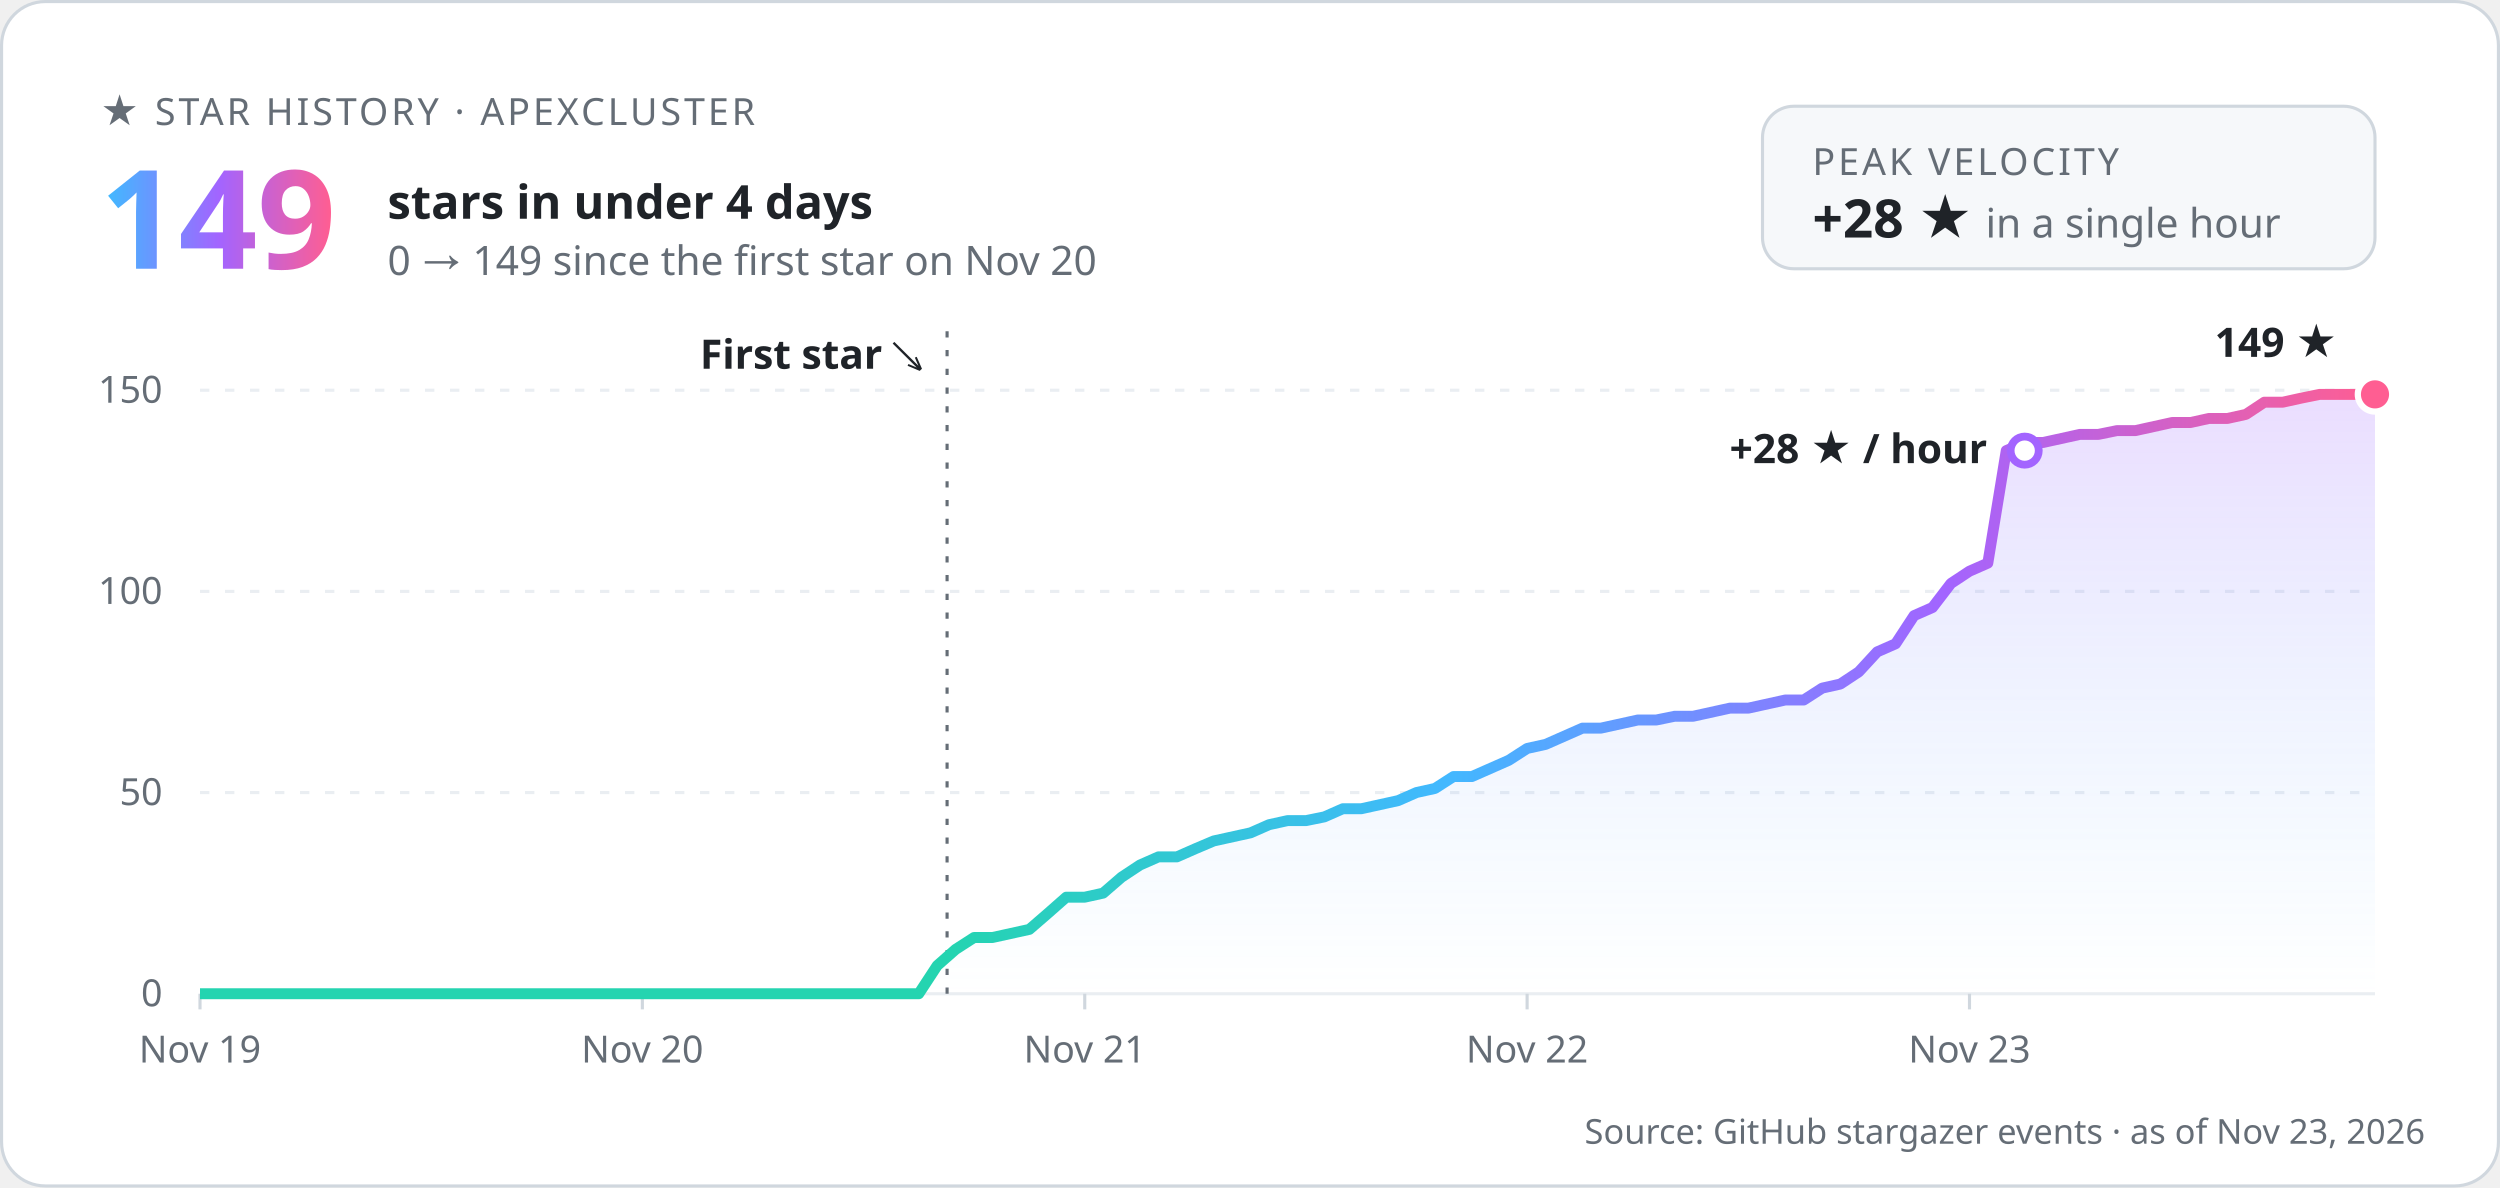
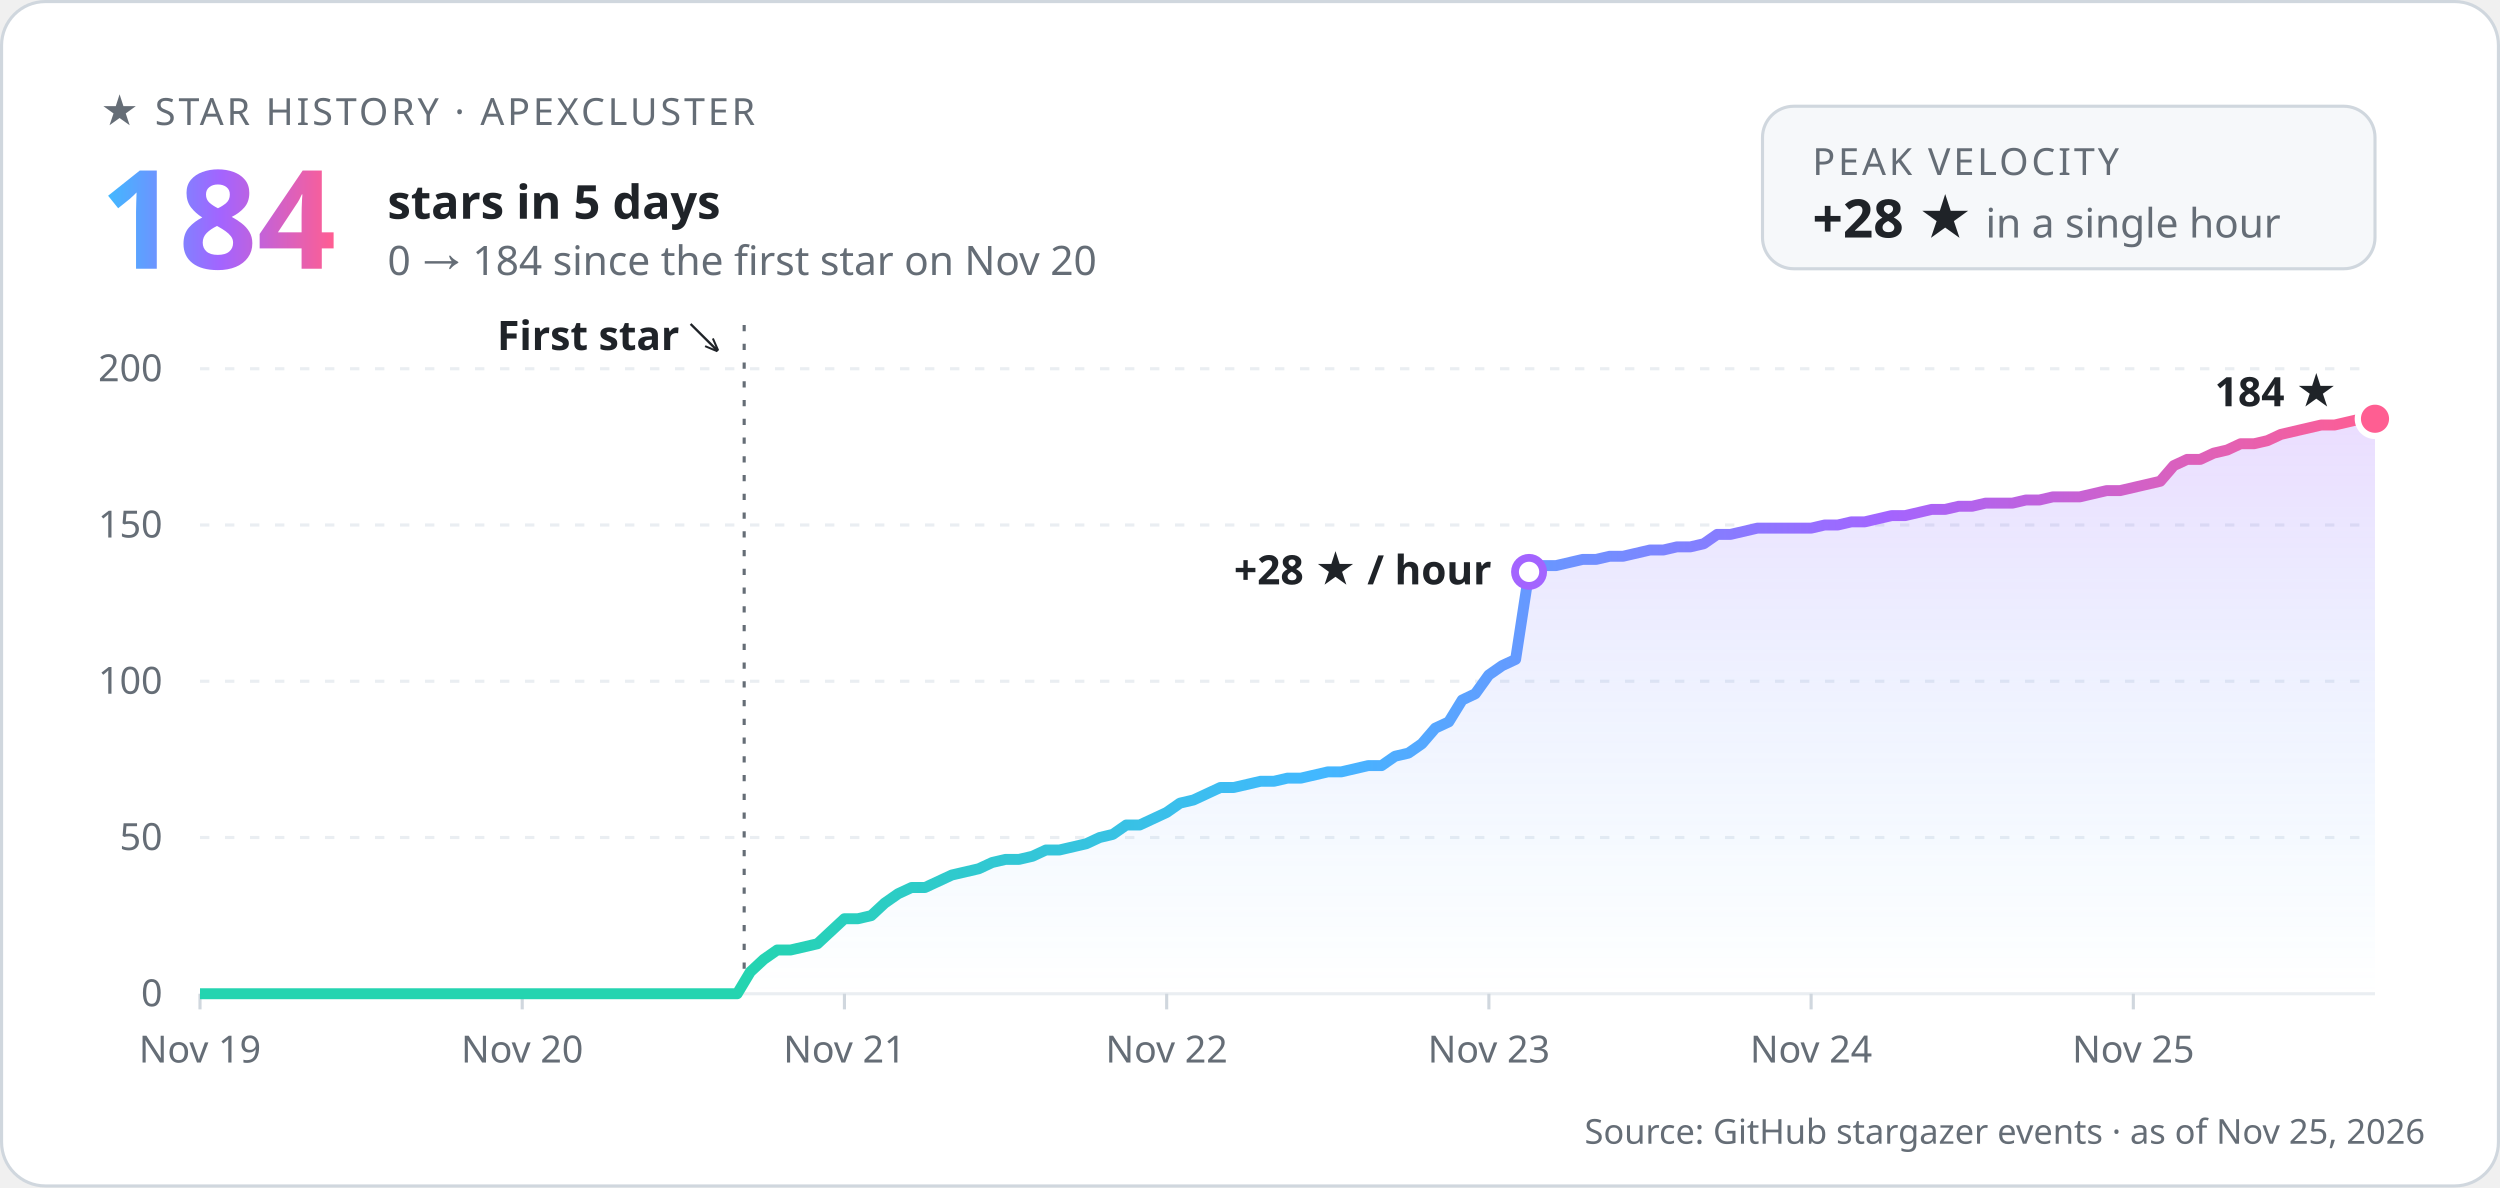
- <svg xmlns="http://www.w3.org/2000/svg" width="800" height="380" viewBox="0 0 800 380" role="img" aria-label="ApexCluster star history: 0 to 149 stars in under 4 days">
+ <svg xmlns="http://www.w3.org/2000/svg" width="800" height="380" viewBox="0 0 800 380" role="img" aria-label="ApexCluster star history: 0 to 184 stars in 5 days">
  <defs>
-     <linearGradient id="stroke" gradientUnits="userSpaceOnUse" x1="303.066" x2="760" y1="0" y2="0">
+     <linearGradient id="stroke" gradientUnits="userSpaceOnUse" x1="238.135" x2="760" y1="0" y2="0">
      <stop offset="0" stop-color="#24d4b0" />
      <stop offset=".35" stop-color="#42b8ff" />
      <stop offset=".7" stop-color="#a364ff" />
      <stop offset="1" stop-color="#ff5e92" />
    </linearGradient>
    <linearGradient id="fill" x1="0" x2="0" y1="0" y2="1">
      <stop offset="0" stop-color="#a364ff" stop-opacity="0.22" />
      <stop offset="1" stop-color="#42b8ff" stop-opacity="0" />
    </linearGradient>
    <linearGradient id="num" x1="0" x2="1">
      <stop offset="0" stop-color="#42b8ff" />
      <stop offset=".5" stop-color="#a364ff" />
      <stop offset="1" stop-color="#ff5e92" />
    </linearGradient>
    <clipPath id="reveal">
      <rect x="64" y="0" width="716" height="380">
        <animate attributeName="width" from="0" to="716" dur="2.4s" begin="0s" fill="freeze" calcMode="spline" keySplines=".4 0 .2 1" keyTimes="0;1" />
      </rect>
    </clipPath>
    <style>
    text{font-family:-apple-system,BlinkMacSystemFont,'Segoe UI','Noto Sans',Helvetica,Arial,sans-serif}
    .ax{font-size:12px;fill:#656d76}
    .lab{font-size:12px;fill:#656d76;letter-spacing:.08em}
    .ann{font-size:13px;font-weight:600;fill:#1f2328}
-     .pulse{transform-origin:760.0px 126.2px;animation:p 2s ease-out 2.6s infinite;opacity:0}
+     .pulse{transform-origin:760.0px 134.0px;animation:p 2s ease-out 2.6s infinite;opacity:0}
    @keyframes p{0%{transform:scale(1);opacity:.55}100%{transform:scale(3.2);opacity:0}}
    .late{animation:f .6s ease 2.4s backwards}
    @keyframes f{from{opacity:0}to{opacity:1}}
  </style>
  </defs>
  <rect x=".5" y=".5" width="799" height="379" rx="14" fill="#ffffff" stroke="#d0d7de" />
  <text x="32" y="40" class="lab">★ STAR HISTORY · APEXCLUSTER</text>
-   <text x="32" y="86" font-size="44" font-weight="700" fill="url(#num)">149</text>
-   <text x="124" y="70" font-size="15" font-weight="600" fill="#1f2328">stars in under 4 days</text>
-   <text x="124" y="88" font-size="13" fill="#656d76">0 → 149 since the first star on Nov 20</text>
+   <text x="32" y="86" font-size="44" font-weight="700" fill="url(#num)">184</text>
+   <text x="124" y="70" font-size="15" font-weight="600" fill="#1f2328">stars in 5 days</text>
+   <text x="124" y="88" font-size="13" fill="#656d76">0 → 184 since the first star on Nov 20</text>
  <g transform="translate(564 34)">
    <rect width="196" height="52" rx="10" fill="#f6f8fa" stroke="#d0d7de" />
    <text x="16" y="22" class="lab">PEAK VELOCITY</text>
    <text x="16" y="42" font-size="17" font-weight="700" fill="#1f2328">+28 ★ <tspan font-size="13" font-weight="400" fill="#656d76">in a single hour</tspan>
    </text>
  </g>
  <line x1="64" x2="760" y1="318" y2="318" stroke="#eaeef2" />
  <text x="52" y="322" text-anchor="end" class="ax">0</text>
-   <line x1="64" x2="760" y1="253.625" y2="253.625" stroke="#eaeef2" stroke-dasharray="3 5" />
-   <text x="52" y="257.625" text-anchor="end" class="ax">50</text>
-   <line x1="64" x2="760" y1="189.25" y2="189.25" stroke="#eaeef2" stroke-dasharray="3 5" />
-   <text x="52" y="193.25" text-anchor="end" class="ax">100</text>
-   <line x1="64" x2="760" y1="124.875" y2="124.875" stroke="#eaeef2" stroke-dasharray="3 5" />
-   <text x="52" y="128.875" text-anchor="end" class="ax">150</text>
+   <line x1="64" x2="760" y1="268" y2="268" stroke="#eaeef2" stroke-dasharray="3 5" />
+   <text x="52" y="272" text-anchor="end" class="ax">50</text>
+   <line x1="64" x2="760" y1="218" y2="218" stroke="#eaeef2" stroke-dasharray="3 5" />
+   <text x="52" y="222" text-anchor="end" class="ax">100</text>
+   <line x1="64" x2="760" y1="168" y2="168" stroke="#eaeef2" stroke-dasharray="3 5" />
+   <text x="52" y="172" text-anchor="end" class="ax">150</text>
+   <line x1="64" x2="760" y1="118" y2="118" stroke="#eaeef2" stroke-dasharray="3 5" />
+   <text x="52" y="122" text-anchor="end" class="ax">200</text>
  <line x1="64" x2="64" y1="318" y2="323" stroke="#d0d7de" />
  <text x="64" y="340" text-anchor="middle" class="ax">Nov 19</text>
-   <line x1="205.559" x2="205.559" y1="318" y2="323" stroke="#d0d7de" />
-   <text x="205.559" y="340" text-anchor="middle" class="ax">Nov 20</text>
-   <line x1="347.119" x2="347.119" y1="318" y2="323" stroke="#d0d7de" />
-   <text x="347.119" y="340" text-anchor="middle" class="ax">Nov 21</text>
-   <line x1="488.678" x2="488.678" y1="318" y2="323" stroke="#d0d7de" />
-   <text x="488.678" y="340" text-anchor="middle" class="ax">Nov 22</text>
-   <line x1="630.237" x2="630.237" y1="318" y2="323" stroke="#d0d7de" />
-   <text x="630.237" y="340" text-anchor="middle" class="ax">Nov 23</text>
-   <line x1="303.066" x2="303.066" y1="106" y2="318" stroke="#656d76" stroke-dasharray="2 4" class="late" />
-   <text x="295.066" y="118" text-anchor="end" class="ann late">First star ↘</text>
+   <line x1="167.111" x2="167.111" y1="318" y2="323" stroke="#d0d7de" />
+   <text x="167.111" y="340" text-anchor="middle" class="ax">Nov 20</text>
+   <line x1="270.222" x2="270.222" y1="318" y2="323" stroke="#d0d7de" />
+   <text x="270.222" y="340" text-anchor="middle" class="ax">Nov 21</text>
+   <line x1="373.333" x2="373.333" y1="318" y2="323" stroke="#d0d7de" />
+   <text x="373.333" y="340" text-anchor="middle" class="ax">Nov 22</text>
+   <line x1="476.444" x2="476.444" y1="318" y2="323" stroke="#d0d7de" />
+   <text x="476.444" y="340" text-anchor="middle" class="ax">Nov 23</text>
+   <line x1="579.556" x2="579.556" y1="318" y2="323" stroke="#d0d7de" />
+   <text x="579.556" y="340" text-anchor="middle" class="ax">Nov 24</text>
+   <line x1="682.667" x2="682.667" y1="318" y2="323" stroke="#d0d7de" />
+   <text x="682.667" y="340" text-anchor="middle" class="ax">Nov 25</text>
+   <line x1="238.135" x2="238.135" y1="104" y2="318" stroke="#656d76" stroke-dasharray="2 4" class="late" />
+   <text x="230.135" y="112" text-anchor="end" class="ann late">First star ↘</text>
  <g clip-path="url(#reveal)">
-     <path d="M64.0 318.0L69.9 318.0L75.8 318.0L81.7 318.0L87.6 318.0L93.5 318.0L99.4 318.0L105.3 318.0L111.2 318.0L117.1 318.0L123.0 318.0L128.9 318.0L134.8 318.0L140.7 318.0L146.6 318.0L152.5 318.0L158.4 318.0L164.3 318.0L170.2 318.0L176.1 318.0L182.0 318.0L187.9 318.0L193.8 318.0L199.7 318.0L205.6 318.0L211.5 318.0L217.4 318.0L223.3 318.0L229.2 318.0L235.1 318.0L240.9 318.0L246.8 318.0L252.7 318.0L258.6 318.0L264.5 318.0L270.4 318.0L276.3 318.0L282.2 318.0L288.1 318.0L294.0 318.0L299.9 309.0L305.8 303.8L311.7 300.0L317.6 300.0L323.5 298.7L329.4 297.4L335.3 292.3L341.2 287.1L347.1 287.1L353.0 285.8L358.9 280.7L364.8 276.8L370.7 274.2L376.6 274.2L382.5 271.6L388.4 269.1L394.3 267.8L400.2 266.5L406.1 263.9L412.0 262.6L417.9 262.6L423.8 261.4L429.7 258.8L435.6 258.8L441.5 257.5L447.4 256.2L453.3 253.6L459.2 252.3L465.1 248.5L471.0 248.5L476.9 245.9L482.8 243.3L488.7 239.5L494.6 238.2L500.5 235.6L506.4 233.0L512.3 233.0L518.2 231.7L524.1 230.4L530.0 230.4L535.9 229.2L541.8 229.2L547.7 227.9L553.6 226.6L559.5 226.6L565.4 225.3L571.3 224.0L577.2 224.0L583.1 220.2L588.9 218.9L594.8 215.0L600.7 208.6L606.6 206.0L612.5 197.0L618.4 194.4L624.3 186.7L630.2 182.8L636.1 180.2L642.0 144.2L647.9 141.6L653.8 141.6L659.7 140.3L665.6 139.0L671.5 139.0L677.4 137.8L683.3 137.8L689.2 136.5L695.1 135.2L701.0 135.2L706.9 133.9L712.8 133.9L718.7 132.6L724.6 128.7L730.5 128.7L736.4 127.4L742.3 126.2L748.2 126.2L754.1 126.2L760.0 126.2L760.0 318L64.0 318Z" fill="url(#fill)" />
-     <path d="M64.0 318.0L69.9 318.0L75.8 318.0L81.7 318.0L87.6 318.0L93.5 318.0L99.4 318.0L105.3 318.0L111.2 318.0L117.1 318.0L123.0 318.0L128.9 318.0L134.8 318.0L140.7 318.0L146.6 318.0L152.5 318.0L158.4 318.0L164.3 318.0L170.2 318.0L176.1 318.0L182.0 318.0L187.9 318.0L193.8 318.0L199.7 318.0L205.6 318.0L211.5 318.0L217.4 318.0L223.3 318.0L229.2 318.0L235.1 318.0L240.9 318.0L246.8 318.0L252.7 318.0L258.6 318.0L264.5 318.0L270.4 318.0L276.3 318.0L282.2 318.0L288.1 318.0L294.0 318.0L299.9 309.0L305.8 303.8L311.7 300.0L317.6 300.0L323.5 298.7L329.4 297.4L335.3 292.3L341.2 287.1L347.1 287.1L353.0 285.8L358.9 280.7L364.8 276.8L370.7 274.2L376.6 274.2L382.5 271.6L388.4 269.1L394.3 267.8L400.2 266.5L406.1 263.9L412.0 262.6L417.9 262.6L423.8 261.4L429.7 258.8L435.6 258.8L441.5 257.5L447.4 256.2L453.3 253.6L459.2 252.3L465.1 248.5L471.0 248.5L476.9 245.9L482.8 243.3L488.7 239.5L494.6 238.2L500.5 235.6L506.4 233.0L512.3 233.0L518.2 231.7L524.1 230.4L530.0 230.4L535.9 229.2L541.8 229.2L547.7 227.9L553.6 226.6L559.5 226.6L565.4 225.3L571.3 224.0L577.2 224.0L583.1 220.2L588.9 218.9L594.8 215.0L600.7 208.6L606.6 206.0L612.5 197.0L618.4 194.4L624.3 186.7L630.2 182.8L636.1 180.2L642.0 144.2L647.9 141.6L653.8 141.6L659.7 140.3L665.6 139.0L671.5 139.0L677.4 137.8L683.3 137.8L689.2 136.5L695.1 135.2L701.0 135.2L706.9 133.9L712.8 133.9L718.7 132.6L724.6 128.7L730.5 128.7L736.4 127.4L742.3 126.2L748.2 126.2L754.1 126.2L760.0 126.2" fill="none" stroke="url(#stroke)" stroke-width="3.5" stroke-linejoin="round" stroke-linecap="round" />
+     <path d="M64.0 318.0L68.3 318.0L72.6 318.0L76.9 318.0L81.2 318.0L85.5 318.0L89.8 318.0L94.1 318.0L98.4 318.0L102.7 318.0L107.0 318.0L111.3 318.0L115.6 318.0L119.9 318.0L124.1 318.0L128.4 318.0L132.7 318.0L137.0 318.0L141.3 318.0L145.6 318.0L149.9 318.0L154.2 318.0L158.5 318.0L162.8 318.0L167.1 318.0L171.4 318.0L175.7 318.0L180.0 318.0L184.3 318.0L188.6 318.0L192.9 318.0L197.2 318.0L201.5 318.0L205.8 318.0L210.1 318.0L214.4 318.0L218.7 318.0L223.0 318.0L227.3 318.0L231.6 318.0L235.9 318.0L240.1 311.0L244.4 307.0L248.7 304.0L253.0 304.0L257.3 303.0L261.6 302.0L265.9 298.0L270.2 294.0L274.5 294.0L278.8 293.0L283.1 289.0L287.4 286.0L291.7 284.0L296.0 284.0L300.3 282.0L304.6 280.0L308.9 279.0L313.2 278.0L317.5 276.0L321.8 275.0L326.1 275.0L330.4 274.0L334.7 272.0L339.0 272.0L343.3 271.0L347.6 270.0L351.9 268.0L356.1 267.0L360.4 264.0L364.7 264.0L369.0 262.0L373.3 260.0L377.6 257.0L381.9 256.0L386.2 254.0L390.5 252.0L394.8 252.0L399.1 251.0L403.4 250.0L407.7 250.0L412.0 249.0L416.3 249.0L420.6 248.0L424.9 247.0L429.2 247.0L433.5 246.0L437.8 245.0L442.1 245.0L446.4 242.0L450.7 241.0L455.0 238.0L459.3 233.0L463.6 231.0L467.9 224.0L472.1 222.0L476.4 216.0L480.7 213.0L485.0 211.0L489.3 183.0L493.6 181.0L497.9 181.0L502.2 180.0L506.5 179.0L510.8 179.0L515.1 178.0L519.4 178.0L523.7 177.0L528.0 176.0L532.3 176.0L536.6 175.0L540.9 175.0L545.2 174.0L549.5 171.0L553.8 171.0L558.1 170.0L562.4 169.0L566.7 169.0L571.0 169.0L575.3 169.0L579.6 169.0L583.9 168.0L588.1 168.0L592.4 167.0L596.7 167.0L601.0 166.0L605.3 165.0L609.6 165.0L613.9 164.0L618.2 163.0L622.5 163.0L626.8 162.0L631.1 162.0L635.4 161.0L639.7 161.0L644.0 161.0L648.3 160.0L652.6 160.0L656.9 159.0L661.2 159.0L665.5 159.0L669.8 158.0L674.1 157.0L678.4 157.0L682.7 156.0L687.0 155.0L691.3 154.0L695.6 149.0L699.9 147.0L704.1 147.0L708.4 145.0L712.7 144.0L717.0 142.0L721.3 142.0L725.6 141.0L729.9 139.0L734.2 138.0L738.5 137.0L742.8 136.0L747.1 136.0L751.4 135.0L755.7 134.0L760.0 134.0L760.0 318L64.0 318Z" fill="url(#fill)" />
+     <path d="M64.0 318.0L68.3 318.0L72.6 318.0L76.9 318.0L81.2 318.0L85.5 318.0L89.8 318.0L94.1 318.0L98.4 318.0L102.7 318.0L107.0 318.0L111.3 318.0L115.6 318.0L119.9 318.0L124.1 318.0L128.4 318.0L132.7 318.0L137.0 318.0L141.3 318.0L145.6 318.0L149.9 318.0L154.2 318.0L158.5 318.0L162.8 318.0L167.1 318.0L171.4 318.0L175.7 318.0L180.0 318.0L184.3 318.0L188.6 318.0L192.9 318.0L197.2 318.0L201.5 318.0L205.8 318.0L210.1 318.0L214.4 318.0L218.7 318.0L223.0 318.0L227.3 318.0L231.6 318.0L235.9 318.0L240.1 311.0L244.4 307.0L248.7 304.0L253.0 304.0L257.3 303.0L261.6 302.0L265.9 298.0L270.2 294.0L274.5 294.0L278.8 293.0L283.1 289.0L287.4 286.0L291.7 284.0L296.0 284.0L300.3 282.0L304.6 280.0L308.9 279.0L313.2 278.0L317.5 276.0L321.8 275.0L326.1 275.0L330.4 274.0L334.7 272.0L339.0 272.0L343.3 271.0L347.6 270.0L351.9 268.0L356.1 267.0L360.4 264.0L364.7 264.0L369.0 262.0L373.3 260.0L377.6 257.0L381.9 256.0L386.2 254.0L390.5 252.0L394.8 252.0L399.1 251.0L403.4 250.0L407.7 250.0L412.0 249.0L416.3 249.0L420.6 248.0L424.9 247.0L429.2 247.0L433.5 246.0L437.8 245.0L442.1 245.0L446.4 242.0L450.7 241.0L455.0 238.0L459.3 233.0L463.6 231.0L467.9 224.0L472.1 222.0L476.4 216.0L480.7 213.0L485.0 211.0L489.3 183.0L493.6 181.0L497.9 181.0L502.2 180.0L506.5 179.0L510.8 179.0L515.1 178.0L519.4 178.0L523.7 177.0L528.0 176.0L532.3 176.0L536.6 175.0L540.9 175.0L545.2 174.0L549.5 171.0L553.8 171.0L558.1 170.0L562.4 169.0L566.7 169.0L571.0 169.0L575.3 169.0L579.6 169.0L583.9 168.0L588.1 168.0L592.4 167.0L596.7 167.0L601.0 166.0L605.3 165.0L609.6 165.0L613.9 164.0L618.2 163.0L622.5 163.0L626.8 162.0L631.1 162.0L635.4 161.0L639.7 161.0L644.0 161.0L648.3 160.0L652.6 160.0L656.9 159.0L661.2 159.0L665.5 159.0L669.8 158.0L674.1 157.0L678.4 157.0L682.7 156.0L687.0 155.0L691.3 154.0L695.6 149.0L699.9 147.0L704.1 147.0L708.4 145.0L712.7 144.0L717.0 142.0L721.3 142.0L725.6 141.0L729.9 139.0L734.2 138.0L738.5 137.0L742.8 136.0L747.1 136.0L751.4 135.0L755.7 134.0L760.0 134.0" fill="none" stroke="url(#stroke)" stroke-width="3.5" stroke-linejoin="round" stroke-linecap="round" />
  </g>
-   <circle cx="647.9" cy="144.2" r="4.5" fill="#ffffff" stroke="#a364ff" stroke-width="2.5" class="late" />
-   <text x="635.9" y="148.2" text-anchor="end" class="ann late">+28 ★ / hour</text>
-   <circle cx="760.0" cy="126.2" r="6" fill="#ff5e92" class="pulse" />
-   <circle cx="760.0" cy="126.2" r="5.5" fill="#ff5e92" stroke="#ffffff" stroke-width="2" class="late" />
-   <text x="748.0" y="114.2" text-anchor="end" class="ann late">149 ★</text>
-   <text x="776" y="366" text-anchor="end" font-size="11" fill="#656d76">Source: GitHub stargazer events · as of Nov 23, 2026</text>
+   <circle cx="489.3" cy="183.0" r="4.5" fill="#ffffff" stroke="#a364ff" stroke-width="2.5" class="late" />
+   <text x="477.3" y="187.0" text-anchor="end" class="ann late">+28 ★ / hour</text>
+   <circle cx="760.0" cy="134.0" r="6" fill="#ff5e92" class="pulse" />
+   <circle cx="760.0" cy="134.0" r="5.5" fill="#ff5e92" stroke="#ffffff" stroke-width="2" class="late" />
+   <text x="748.0" y="130.0" text-anchor="end" class="ann late">184 ★</text>
+   <text x="776" y="366" text-anchor="end" font-size="11" fill="#656d76">Source: GitHub stargazer events · as of Nov 25, 2026</text>
</svg>
